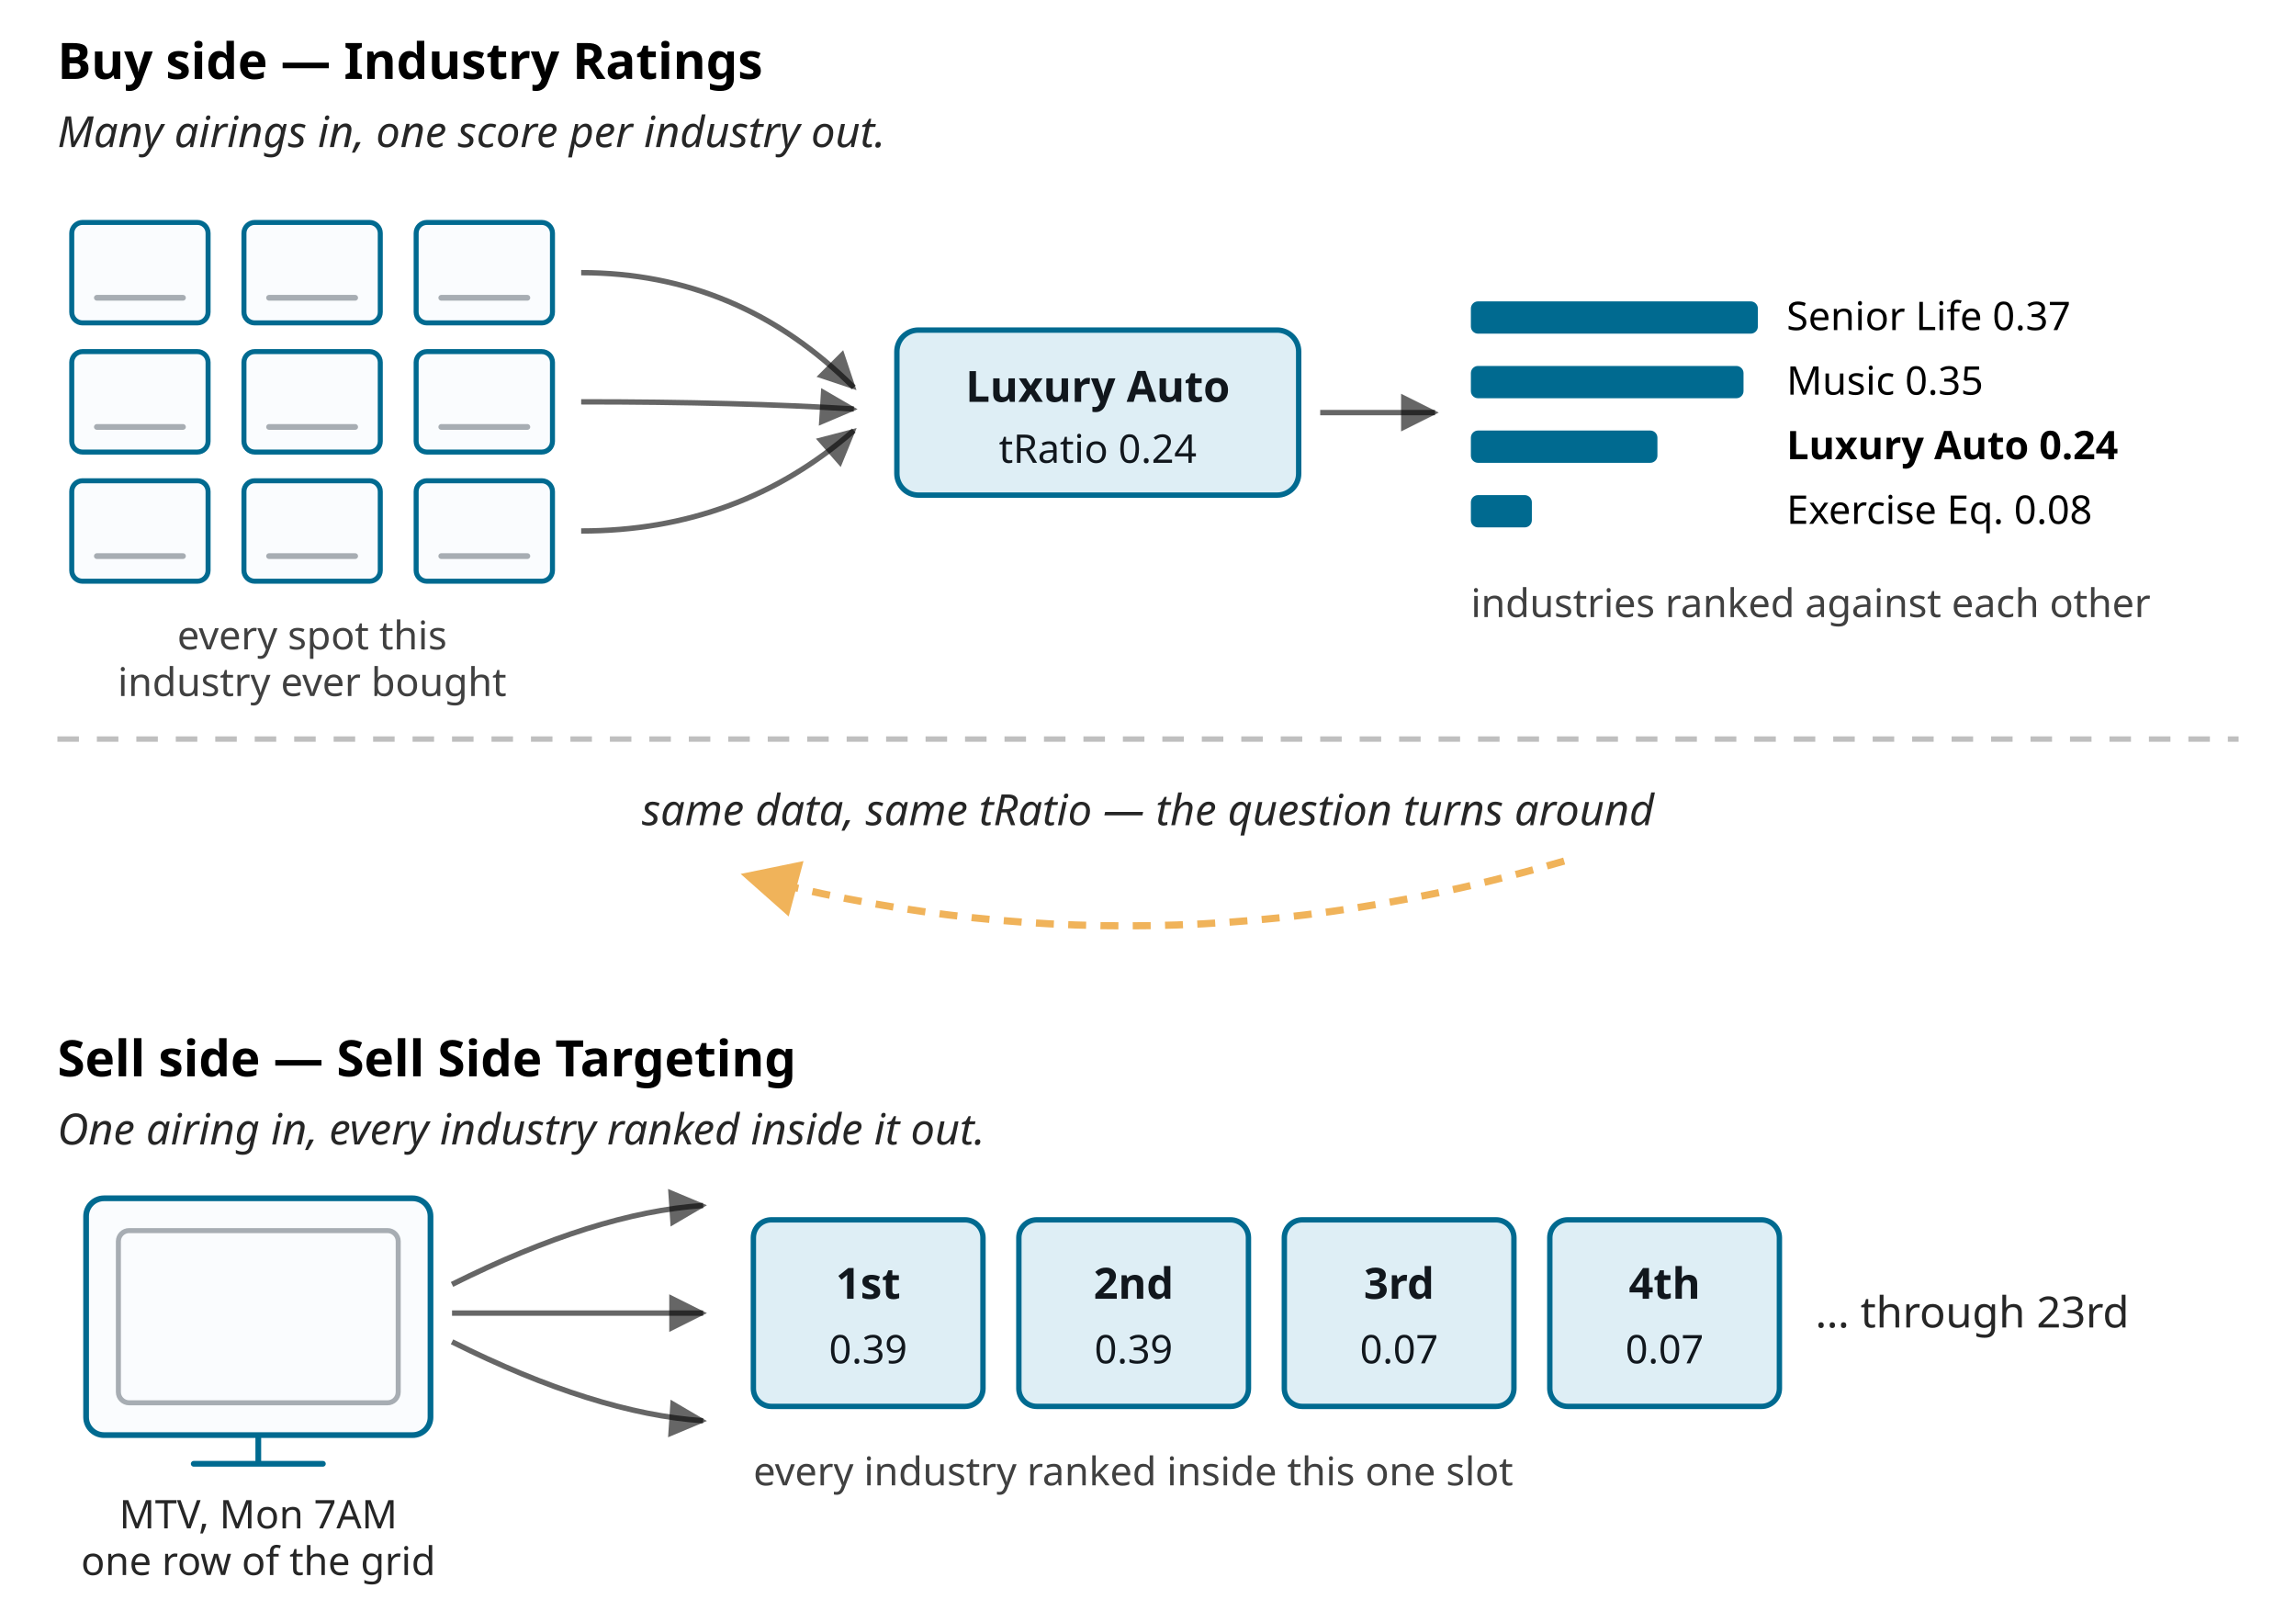
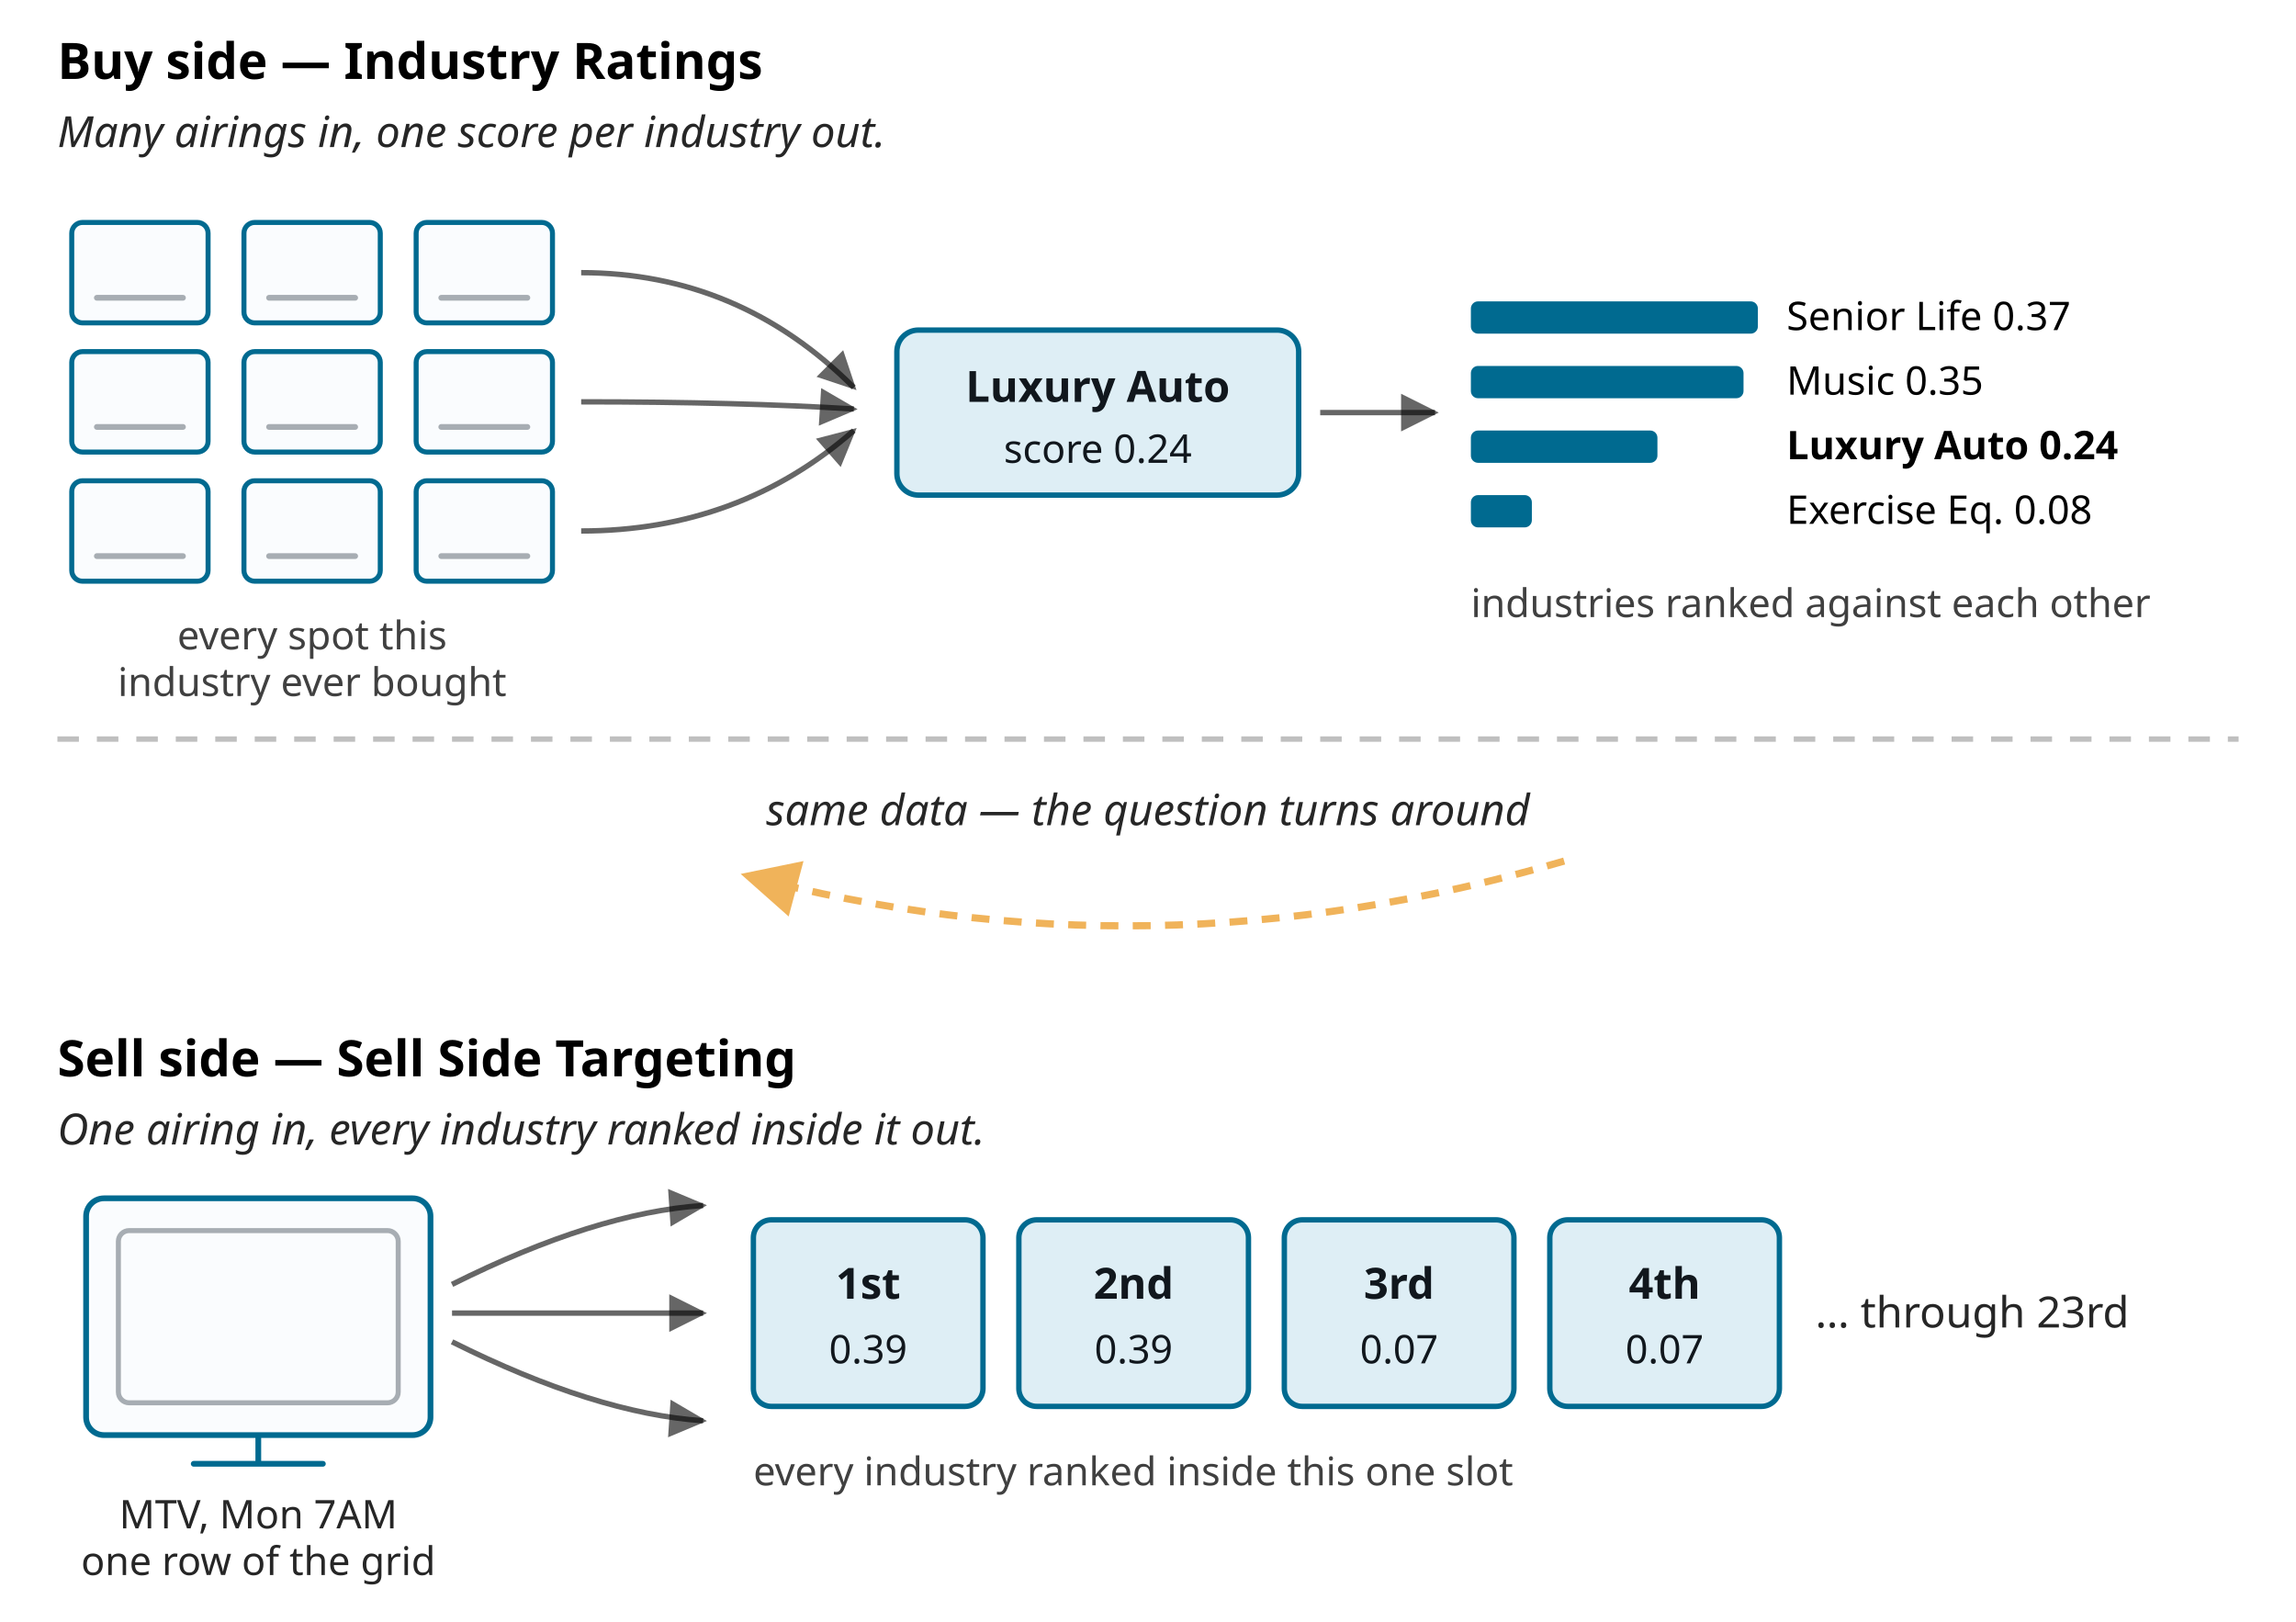
<svg xmlns="http://www.w3.org/2000/svg" width="640" height="452" viewBox="0 0 640 452" font-family="system-ui, sans-serif" font-size="13">
  <defs>
    <marker id="ssv-fg" viewBox="0 0 10 10" refX="9" refY="5" markerWidth="7" markerHeight="7" orient="auto">
      <path d="M0 0 L10 5 L0 10 z" fill="currentColor" fill-opacity="0.6" />
    </marker>
    <marker id="ssv-hi" viewBox="0 0 10 10" refX="9" refY="5" markerWidth="8" markerHeight="8" orient="auto">
      <path d="M0 0 L10 5 L0 10 z" fill="#f0b35a" />
    </marker>
  </defs>
  <text x="16" y="22" fill="currentColor" font-size="14" font-weight="600">Buy side — Industry Ratings</text>
  <text x="16" y="41" fill="currentColor" fill-opacity="0.85" font-size="12" font-style="italic">Many airings in, one score per industry out.</text>
  <g stroke="#006a90" stroke-width="1.4" fill="#fafcfe">
    <rect x="20" y="62" width="38" height="28" rx="3" />
    <rect x="68" y="62" width="38" height="28" rx="3" />
    <rect x="116" y="62" width="38" height="28" rx="3" />
    <rect x="20" y="98" width="38" height="28" rx="3" />
    <rect x="68" y="98" width="38" height="28" rx="3" />
    <rect x="116" y="98" width="38" height="28" rx="3" />
    <rect x="20" y="134" width="38" height="28" rx="3" />
    <rect x="68" y="134" width="38" height="28" rx="3" />
    <rect x="116" y="134" width="38" height="28" rx="3" />
  </g>
  <g stroke="#555f69" stroke-opacity="0.5" stroke-width="1.6" stroke-linecap="round">
    <line x1="27" y1="83" x2="51" y2="83" />
    <line x1="75" y1="83" x2="99" y2="83" />
    <line x1="123" y1="83" x2="147" y2="83" />
    <line x1="27" y1="119" x2="51" y2="119" />
    <line x1="75" y1="119" x2="99" y2="119" />
    <line x1="123" y1="119" x2="147" y2="119" />
    <line x1="27" y1="155" x2="51" y2="155" />
    <line x1="75" y1="155" x2="99" y2="155" />
    <line x1="123" y1="155" x2="147" y2="155" />
  </g>
  <text x="87" y="181" fill="currentColor" fill-opacity="0.75" font-size="11" text-anchor="middle">every spot this</text>
  <text x="87" y="194" fill="currentColor" fill-opacity="0.75" font-size="11" text-anchor="middle">industry ever bought</text>
  <g fill="none" stroke="currentColor" stroke-opacity="0.6" stroke-width="1.5">
    <path d="M162 76 Q206 76 238 108" marker-end="url(#ssv-fg)" />
    <path d="M162 112 Q206 112 238 114" marker-end="url(#ssv-fg)" />
    <path d="M162 148 Q206 148 238 120" marker-end="url(#ssv-fg)" />
  </g>
  <rect x="250" y="92" width="112" height="46" rx="6" fill="#deeef5" stroke="#006a90" stroke-width="1.5" />
  <text x="306" y="112" fill="#11171d" font-size="12" font-weight="600" text-anchor="middle">Luxury Auto</text>
-   <text x="306" y="129" fill="#11171d" font-size="11" text-anchor="middle">tRatio 0.24</text>
+   <text x="306" y="129" fill="#11171d" font-size="11" text-anchor="middle">score 0.24</text>
  <path d="M368 115 L400 115" fill="none" stroke="currentColor" stroke-opacity="0.6" stroke-width="1.5" marker-end="url(#ssv-fg)" />
  <g fill="#006a90">
    <rect x="410" y="84" width="80" height="9" rx="2" />
    <rect x="410" y="102" width="76" height="9" rx="2" />
    <rect x="410" y="120" width="52" height="9" rx="2" />
    <rect x="410" y="138" width="17" height="9" rx="2" />
  </g>
  <g fill="currentColor" font-size="11">
    <text x="498" y="92">Senior Life 0.37</text>
    <text x="498" y="110">Music 0.35</text>
    <text x="498" y="128" font-weight="600">Luxury Auto 0.24</text>
    <text x="498" y="146">Exercise Eq. 0.08</text>
  </g>
  <text x="410" y="172" fill="currentColor" fill-opacity="0.75" font-size="11">industries ranked against each other</text>
  <line x1="16" y1="206" x2="624" y2="206" stroke="currentColor" stroke-opacity="0.25" stroke-width="1.5" stroke-dasharray="6 5" />
-   <text x="320" y="230" fill="currentColor" fill-opacity="0.85" font-size="12" font-style="italic" text-anchor="middle">same data, same tRatio — the question turns around</text>
+   <text x="320" y="230" fill="currentColor" fill-opacity="0.85" font-size="12" font-style="italic" text-anchor="middle">same data — the question turns around</text>
  <path d="M436 240 Q320 274 208 244" fill="none" stroke="#f0b35a" stroke-width="2" stroke-dasharray="5 4" marker-end="url(#ssv-hi)" />
  <text x="16" y="300" fill="currentColor" font-size="14" font-weight="600">Sell side — Sell Side Targeting</text>
  <text x="16" y="319" fill="currentColor" fill-opacity="0.85" font-size="12" font-style="italic">One airing in, every industry ranked inside it out.</text>
  <rect x="24" y="334" width="96" height="66" rx="5" fill="#fafcfe" stroke="#006a90" stroke-width="1.6" />
  <rect x="33" y="343" width="78" height="48" rx="3" fill="none" stroke="#555f69" stroke-opacity="0.5" stroke-width="1.4" />
  <line x1="72" y1="400" x2="72" y2="408" stroke="#006a90" stroke-width="1.6" />
  <line x1="54" y1="408" x2="90" y2="408" stroke="#006a90" stroke-width="1.6" stroke-linecap="round" />
  <text x="72" y="426" fill="currentColor" fill-opacity="0.85" font-size="11" text-anchor="middle">MTV, Mon 7AM</text>
  <text x="72" y="439" fill="currentColor" fill-opacity="0.85" font-size="11" text-anchor="middle">one row of the grid</text>
  <g fill="none" stroke="currentColor" stroke-opacity="0.6" stroke-width="1.5">
    <path d="M126 358 Q166 338 196 336" marker-end="url(#ssv-fg)" />
    <path d="M126 366 Q166 366 196 366" marker-end="url(#ssv-fg)" />
    <path d="M126 374 Q166 394 196 396" marker-end="url(#ssv-fg)" />
  </g>
  <g fill="#deeef5" stroke="#006a90" stroke-width="1.5">
    <rect x="210" y="340" width="64" height="52" rx="5" />
    <rect x="284" y="340" width="64" height="52" rx="5" />
    <rect x="358" y="340" width="64" height="52" rx="5" />
    <rect x="432" y="340" width="64" height="52" rx="5" />
  </g>
  <g fill="#11171d" text-anchor="middle">
    <text x="242" y="362" font-size="12" font-weight="600">1st</text>
    <text x="242" y="380" font-size="11">0.39</text>
    <text x="316" y="362" font-size="12" font-weight="600">2nd</text>
    <text x="316" y="380" font-size="11">0.39</text>
    <text x="390" y="362" font-size="12" font-weight="600">3rd</text>
    <text x="390" y="380" font-size="11">0.07</text>
    <text x="464" y="362" font-size="12" font-weight="600">4th</text>
    <text x="464" y="380" font-size="11">0.07</text>
  </g>
  <text x="506" y="370" fill="currentColor" fill-opacity="0.85" font-size="12">… through 23rd</text>
  <text x="210" y="414" fill="currentColor" fill-opacity="0.75" font-size="11">every industry ranked inside this one slot</text>
</svg>
